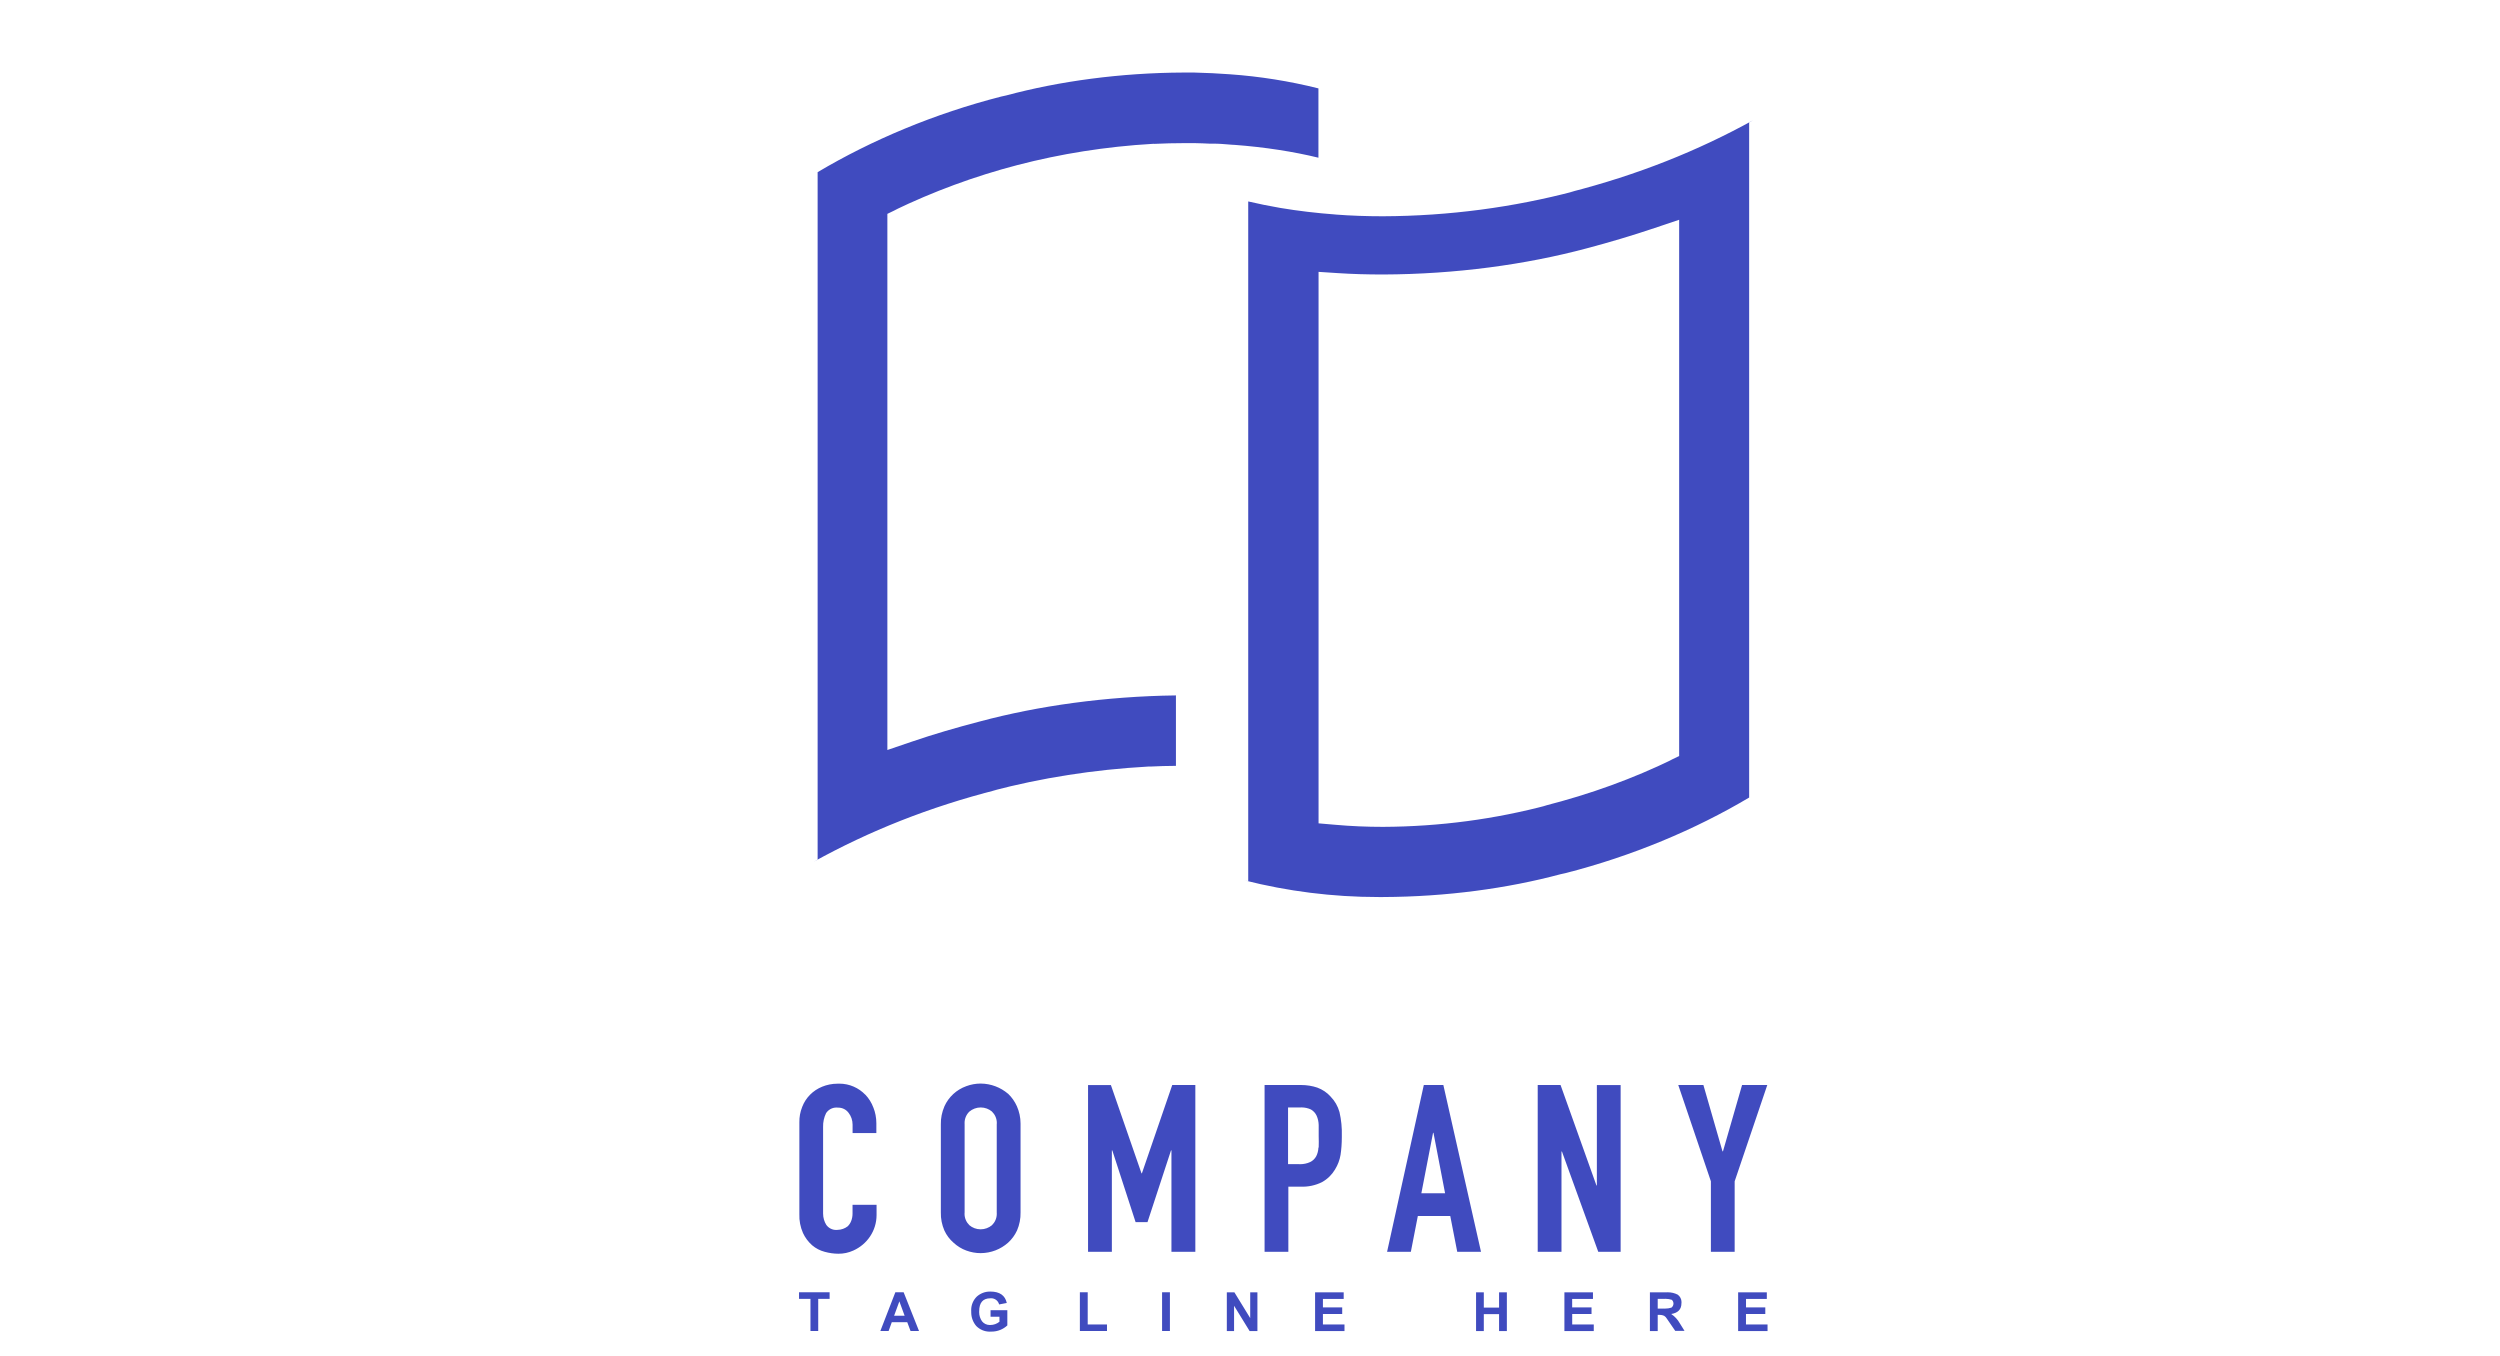
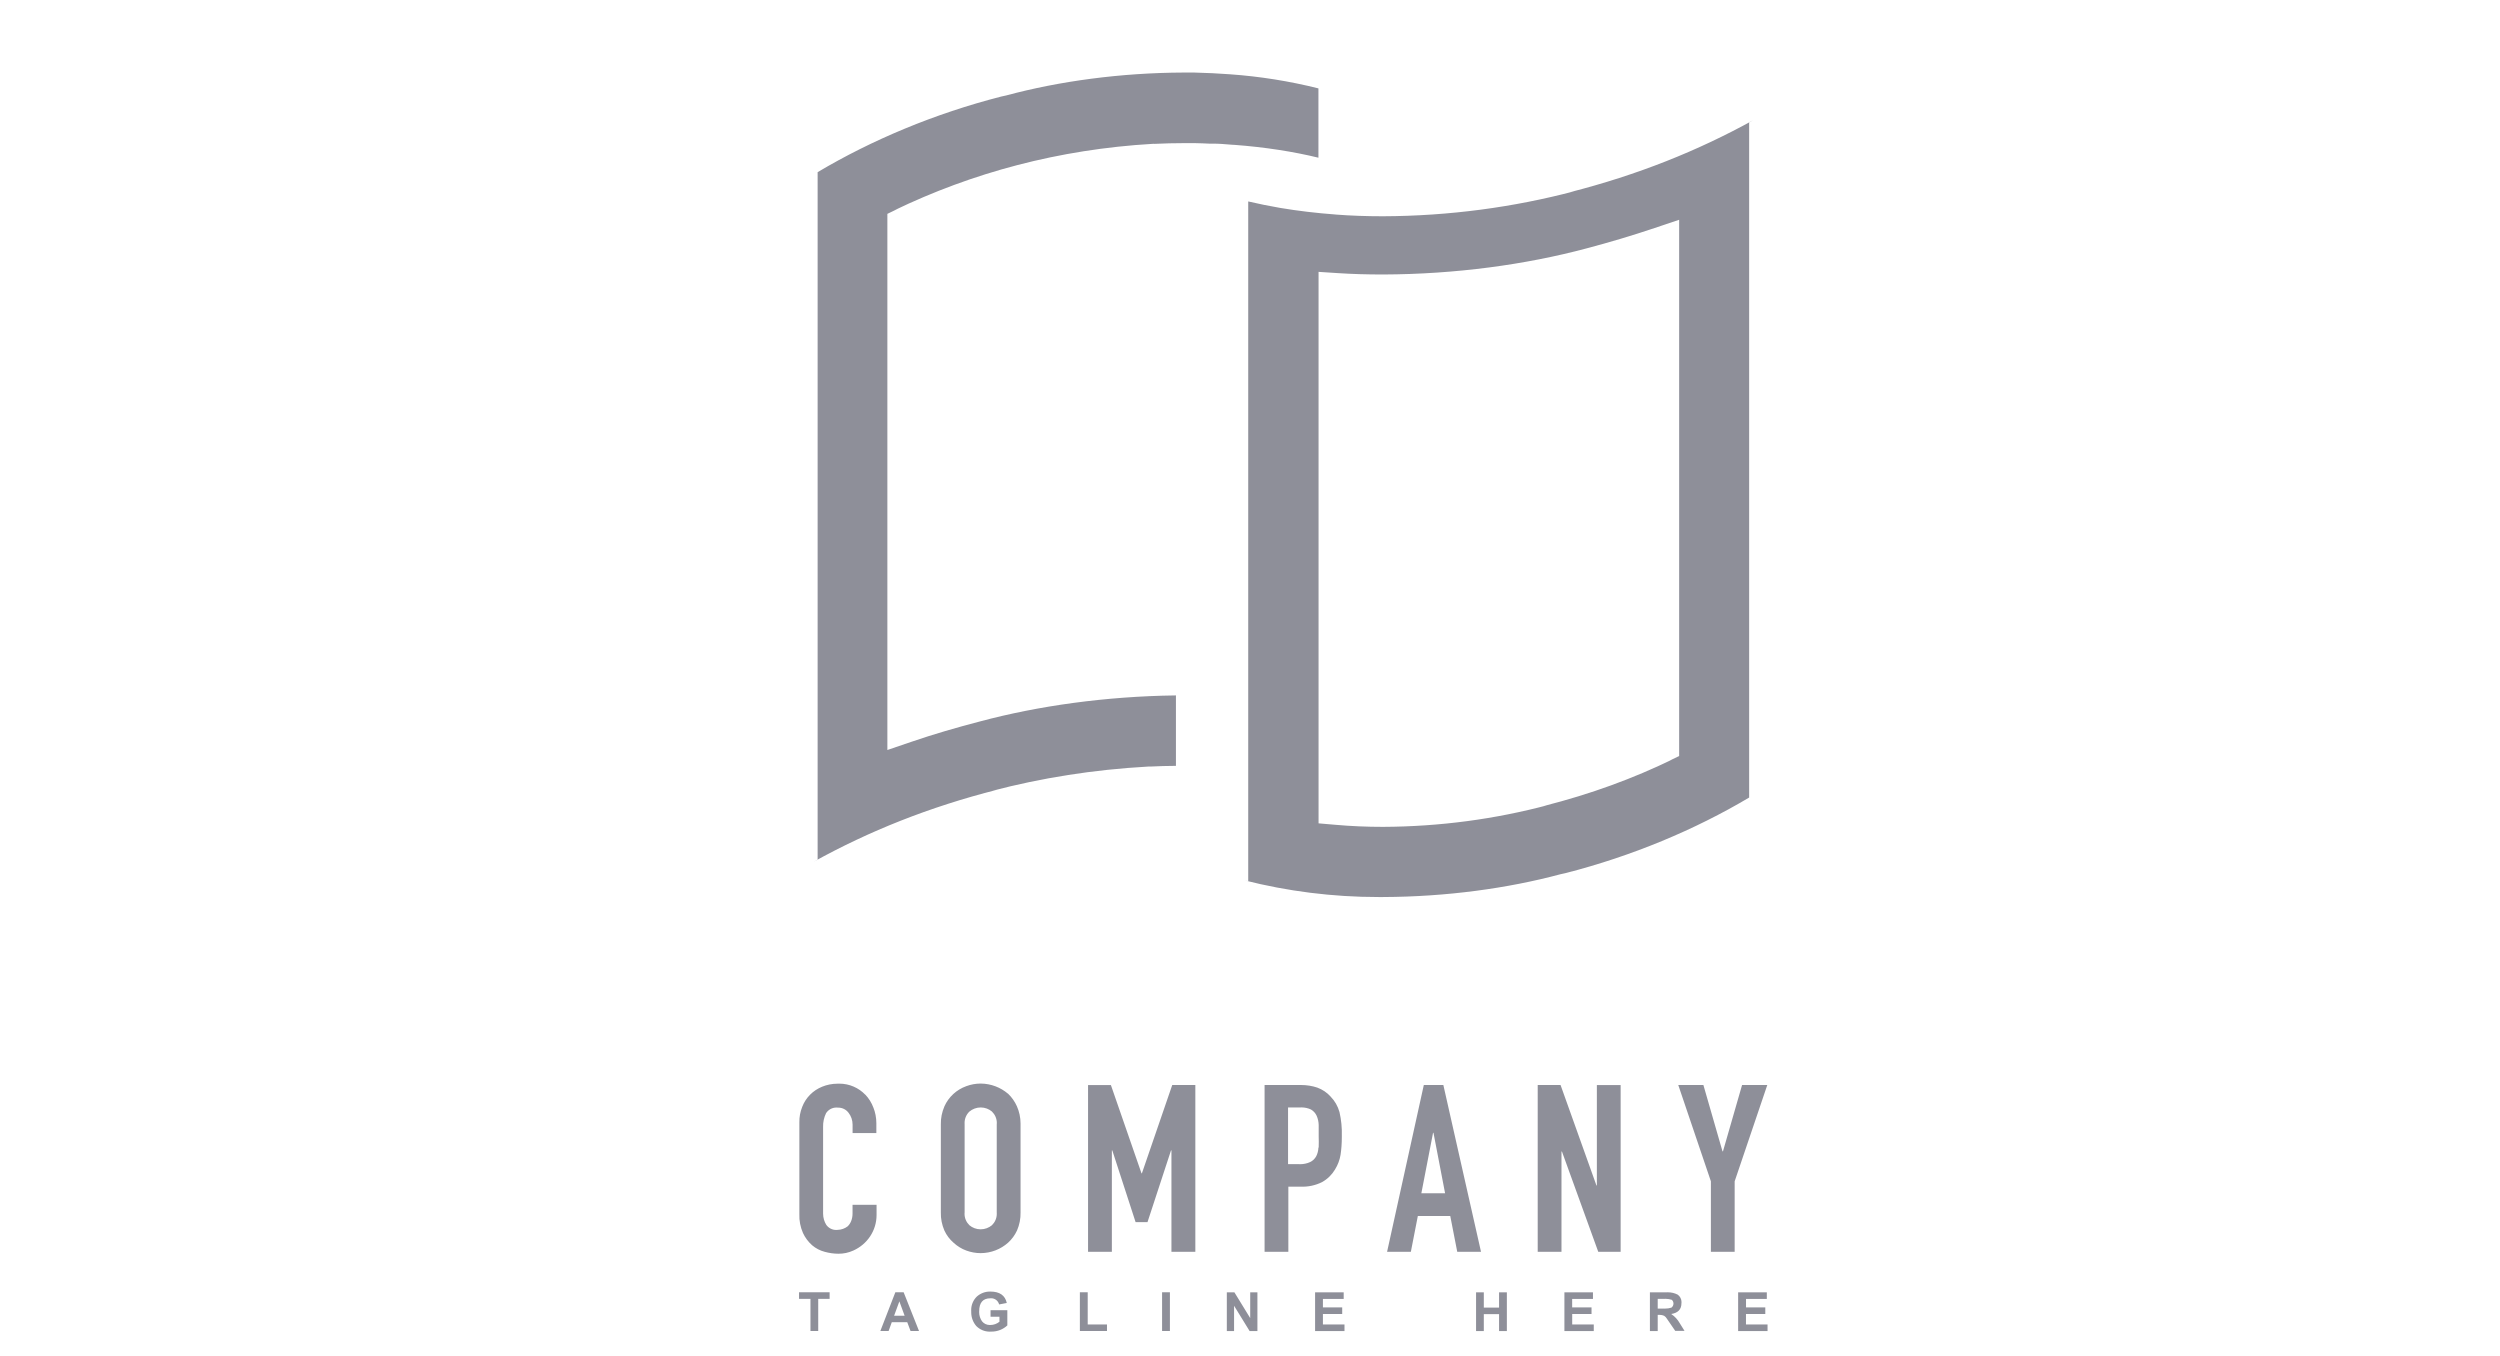
<svg xmlns="http://www.w3.org/2000/svg" version="1.1" width="59" height="32" viewBox="0 0 59 32">
-   <path fill="#404bbf" d="M28.637 3.391h-0.078c-0.12-0.007-0.24-0.010-0.36-0.013h-0.26c-0.227 0-0.458 0.006-0.688 0.017-0.008-0.001-0.017-0.001-0.026-0.001s-0.018 0-0.027 0.001l0.001-0c-2.206 0.129-4.255 0.68-6.106 1.575l0.096-0.042-0.247 0.119v12.653l0.578-0.197c0.507-0.174 1.048-0.331 1.607-0.477 1.382-0.37 2.973-0.592 4.612-0.614l0.013-0v1.662c-0.207 0.001-0.407 0.007-0.609 0.017h-0.048c-1.299 0.073-2.516 0.268-3.688 0.575l0.129-0.029c-1.61 0.409-3.021 0.975-4.333 1.7l0.093-0.047v-16.227c1.281-0.761 2.762-1.382 4.331-1.784l0.118-0.026c1.256-0.338 2.7-0.535 4.189-0.541h0.247c0.292 0.007 0.577 0.021 0.845 0.041 0.705 0.050 1.403 0.161 2.089 0.333v1.636c-0.583-0.143-1.274-0.251-1.981-0.303l-0.042-0.002-0.042-0.003c-0.141-0.012-0.282-0.024-0.414-0.024zM31.516 5.063c0.363 0.028 0.739 0.041 1.119 0.041 1.569-0.006 3.086-0.212 4.533-0.594l-0.125 0.028c1.61-0.411 3.020-0.977 4.331-1.7l-0.094 0.047v15.937c-1.281 0.761-2.762 1.381-4.331 1.783l-0.118 0.026c-1.257 0.337-2.7 0.533-4.189 0.539h-0.004c-0.031 0-0.067 0-0.103 0-1.093 0-2.153-0.137-3.166-0.394l0.089 0.019v-16.041c0.246 0.057 0.499 0.109 0.756 0.153 0.422 0.071 0.867 0.123 1.301 0.155zM39.627 5.187l-0.578 0.194c-0.531 0.179-1.069 0.339-1.607 0.481-1.44 0.385-3.094 0.61-4.8 0.616h-0.004c-0.377 0-0.724-0.010-1.059-0.032l-0.461-0.030v13.015l0.396 0.034c0.367 0.033 0.746 0.049 1.127 0.049 1.347-0.006 2.649-0.184 3.89-0.514l-0.107 0.024c1.134-0.288 2.118-0.652 3.051-1.104l-0.094 0.041 0.247-0.119v-12.656z" />
-   <path fill="#404bbf" d="M20.421 25.835c-0.155-0.161-0.373-0.261-0.613-0.261-0.011 0-0.021 0-0.032 0.001l0.002-0c-0.004-0-0.008-0-0.013-0-0.129 0-0.252 0.026-0.365 0.072l0.006-0.002c-0.22 0.088-0.39 0.26-0.473 0.475l-0.002 0.006c-0.046 0.114-0.068 0.236-0.066 0.359v2.168c-0.006 0.153 0.024 0.305 0.085 0.445 0.051 0.111 0.125 0.21 0.217 0.291 0.086 0.073 0.188 0.126 0.297 0.154 0.106 0.029 0.215 0.045 0.324 0.045 0.121 0.001 0.24-0.025 0.35-0.075 0.325-0.145 0.548-0.465 0.549-0.837v-0.242h-0.567v0.193c0 0.004 0 0.009 0 0.013 0 0.065-0.012 0.127-0.035 0.183l0.001-0.003c-0.019 0.048-0.047 0.089-0.082 0.122l-0 0c-0.065 0.050-0.147 0.081-0.237 0.083h-0c-0.010 0.001-0.021 0.002-0.033 0.002-0.095 0-0.18-0.046-0.232-0.118l-0.001-0.001c-0.048-0.076-0.076-0.169-0.076-0.269 0-0.008 0-0.015 0-0.023l-0 0.001v-2.022c-0.003-0.112 0.021-0.223 0.070-0.324 0.052-0.080 0.142-0.133 0.244-0.133 0.012 0 0.023 0.001 0.035 0.002l-0.001-0c0.003-0 0.007-0 0.011-0 0.099 0 0.187 0.048 0.242 0.122l0.001 0.001c0.059 0.076 0.094 0.173 0.094 0.279 0 0.004-0 0.009-0 0.013v-0.001 0.187h0.561v-0.221c0-0.003 0-0.006 0-0.010 0-0.133-0.025-0.26-0.072-0.377l0.002 0.007c-0.044-0.119-0.109-0.22-0.19-0.306l0 0zM23.788 25.811c-0.173-0.147-0.398-0.237-0.644-0.239h-0c-0.115 0-0.23 0.021-0.338 0.061-0.234 0.084-0.418 0.256-0.517 0.475l-0.002 0.006c-0.057 0.132-0.086 0.275-0.083 0.42v2.079c-0.004 0.146 0.025 0.291 0.083 0.426 0.051 0.112 0.126 0.211 0.219 0.291 0.087 0.080 0.189 0.143 0.299 0.183 0.109 0.040 0.223 0.061 0.338 0.061 0.248-0.001 0.474-0.093 0.646-0.245l-0.001 0.001c0.090-0.081 0.163-0.18 0.214-0.291 0.058-0.134 0.086-0.279 0.083-0.426v-2.079c0-0.005 0-0.012 0-0.018 0-0.145-0.031-0.283-0.086-0.408l0.003 0.006c-0.053-0.119-0.125-0.22-0.213-0.304l-0-0zM23.523 28.614c0.001 0.010 0.001 0.021 0.001 0.032 0 0.106-0.044 0.201-0.114 0.269l-0 0c-0.072 0.060-0.165 0.097-0.267 0.097s-0.195-0.037-0.267-0.098l0.001 0c-0.070-0.068-0.114-0.163-0.114-0.268 0-0.012 0.001-0.023 0.002-0.035l-0 0.001v-2.079c-0.001-0.010-0.001-0.021-0.001-0.032 0-0.105 0.044-0.201 0.114-0.268l0-0c0.072-0.060 0.165-0.097 0.267-0.097s0.195 0.037 0.267 0.098l-0.001-0c0.070 0.068 0.114 0.163 0.114 0.268 0 0.011-0 0.023-0.002 0.034l0-0.001v2.080zM28.21 29.543v-3.937h-0.545l-0.716 2.084h-0.010l-0.722-2.083h-0.539v3.936h0.562v-2.394h0.010l0.55 1.693h0.281l0.555-1.693h0.010v2.394h0.562zM31.405 25.882c-0.086-0.097-0.196-0.171-0.318-0.215-0.115-0.039-0.248-0.061-0.386-0.061-0.008 0-0.015 0-0.023 0l0.001-0h-0.835v3.937h0.561v-1.538h0.289c0.175 0.008 0.349-0.029 0.506-0.107 0.129-0.072 0.233-0.175 0.306-0.297l0.002-0.004c0.065-0.105 0.109-0.221 0.129-0.343 0.019-0.124 0.030-0.267 0.030-0.412 0-0.012-0-0.025-0-0.037l0 0.002c0.006-0.189-0.013-0.378-0.055-0.562-0.040-0.142-0.111-0.264-0.207-0.362l0 0zM31.115 27.082c-0.003 0.075-0.021 0.145-0.053 0.208l0.001-0.003c-0.032 0.060-0.082 0.108-0.143 0.137l-0.002 0.001c-0.069 0.032-0.15 0.050-0.235 0.050-0.010 0-0.020-0-0.030-0.001l0.001 0h-0.256v-1.338h0.289c0.008-0 0.017-0.001 0.027-0.001 0.082 0 0.16 0.018 0.229 0.051l-0.003-0.001c0.058 0.034 0.103 0.083 0.131 0.143l0.001 0.002c0.031 0.069 0.047 0.144 0.049 0.219v0.262c0 0.091 0.006 0.186 0 0.27h-0.006zM34.062 25.606h-0.46l-0.867 3.937h0.561l0.165-0.846h0.765l0.165 0.846h0.561l-0.889-3.937zM33.544 28.161l0.276-1.427h0.010l0.274 1.427h-0.561zM37.686 27.977h-0.010l-0.847-2.371h-0.539v3.937h0.561v-2.367h0.011l0.857 2.367h0.528v-3.936h-0.561v2.371zM41.113 25.606l-0.451 1.566h-0.011l-0.451-1.566h-0.593l0.77 2.273v1.663h0.561v-1.663l0.77-2.273h-0.594zM18.857 30.654h0.27v0.758h0.183v-0.759h0.269v-0.155h-0.722v0.156zM21.13 30.498l-0.354 0.914h0.195l0.075-0.208h0.365l0.078 0.208h0.2l-0.363-0.914h-0.195zM21.101 31.051l0.124-0.339 0.124 0.339h-0.249zM23.376 31.075h0.211v0.118c-0.059 0.048-0.135 0.077-0.217 0.077h-0c-0.004 0-0.009 0-0.013 0-0.073 0-0.139-0.034-0.181-0.087l-0-0c-0.043-0.061-0.068-0.136-0.068-0.218 0-0.007 0-0.014 0.001-0.021l-0 0.001c0-0.203 0.088-0.305 0.263-0.305 0.006-0.001 0.013-0.001 0.020-0.001 0.090 0 0.166 0.062 0.187 0.145l0 0.001 0.181-0.035c-0.039-0.178-0.167-0.269-0.387-0.269-0.004-0-0.008-0-0.012-0-0.118 0-0.226 0.045-0.308 0.118l0-0c-0.082 0.081-0.133 0.193-0.133 0.317 0 0.012 0 0.024 0.001 0.036l-0-0.002c-0 0.006-0 0.014-0 0.021 0 0.123 0.044 0.235 0.118 0.322l-0.001-0.001c0.081 0.083 0.194 0.135 0.319 0.135 0.010 0 0.020-0 0.029-0.001l-0.001 0c0.004 0 0.010 0 0.015 0 0.144 0 0.275-0.055 0.373-0.146l-0 0v-0.36h-0.396v0.154zM25.67 30.498h-0.185v0.914h0.64v-0.155h-0.455v-0.759zM27.61 30.498h-0.185v0.914h0.185v-0.914zM29.506 31.109l-0.374-0.61h-0.179v0.914h0.171v-0.597l0.367 0.597h0.184v-0.914h-0.17v0.611zM31.221 31.010h0.455v-0.155h-0.455v-0.2h0.49v-0.156h-0.675v0.914h0.694v-0.155h-0.509v-0.247zM35.378 30.859h-0.36v-0.36h-0.183v0.914h0.183v-0.4h0.36v0.4h0.184v-0.914h-0.184v0.361zM37.103 31.010h0.457v-0.155h-0.457v-0.2h0.491v-0.156h-0.674v0.914h0.693v-0.155h-0.509v-0.247zM39.442 31.010c0.159-0.025 0.24-0.109 0.24-0.254 0.001-0.008 0.002-0.017 0.002-0.026 0-0.073-0.036-0.138-0.091-0.177l-0.001-0c-0.068-0.035-0.147-0.055-0.232-0.055-0.013 0-0.025 0-0.037 0.001l0.002-0h-0.387v0.914h0.184v-0.382h0.036c0.004-0 0.010-0 0.015-0 0.036 0 0.070 0.008 0.101 0.022l-0.002-0.001c0.027 0.017 0.049 0.039 0.065 0.067l0.199 0.29h0.219l-0.111-0.178c-0.050-0.089-0.118-0.163-0.2-0.218l-0.002-0.001zM39.257 30.883h-0.135v-0.229h0.145c0.012-0.001 0.025-0.002 0.039-0.002 0.053 0 0.104 0.009 0.151 0.024l-0.003-0.001c0.025 0.022 0.040 0.054 0.040 0.089 0 0.039-0.019 0.074-0.048 0.096l-0 0c-0.046 0.015-0.098 0.023-0.153 0.023-0.012 0-0.024-0-0.036-0.001l0.002 0zM41.206 31.010h0.455v-0.155h-0.455v-0.2h0.491v-0.156h-0.677v0.914h0.694v-0.155h-0.509v-0.247z" />
+   <path fill="#8e8f99" d="M28.637 3.391h-0.078c-0.12-0.007-0.24-0.010-0.36-0.013h-0.26c-0.227 0-0.458 0.006-0.688 0.017-0.008-0.001-0.017-0.001-0.026-0.001s-0.018 0-0.027 0.001l0.001-0c-2.206 0.129-4.255 0.68-6.106 1.575l0.096-0.042-0.247 0.119v12.653l0.578-0.197c0.507-0.174 1.048-0.331 1.607-0.477 1.382-0.37 2.973-0.592 4.612-0.614l0.013-0v1.662c-0.207 0.001-0.407 0.007-0.609 0.017h-0.048c-1.299 0.073-2.516 0.268-3.688 0.575l0.129-0.029c-1.61 0.409-3.021 0.975-4.333 1.7l0.093-0.047v-16.227c1.281-0.761 2.762-1.382 4.331-1.784l0.118-0.026c1.256-0.338 2.7-0.535 4.189-0.541h0.247c0.292 0.007 0.577 0.021 0.845 0.041 0.705 0.050 1.403 0.161 2.089 0.333v1.636c-0.583-0.143-1.274-0.251-1.981-0.303l-0.042-0.002-0.042-0.003c-0.141-0.012-0.282-0.024-0.414-0.024zM31.516 5.063c0.363 0.028 0.739 0.041 1.119 0.041 1.569-0.006 3.086-0.212 4.533-0.594l-0.125 0.028c1.61-0.411 3.020-0.977 4.331-1.7l-0.094 0.047v15.937c-1.281 0.761-2.762 1.381-4.331 1.783l-0.118 0.026c-1.257 0.337-2.7 0.533-4.189 0.539h-0.004c-0.031 0-0.067 0-0.103 0-1.093 0-2.153-0.137-3.166-0.394l0.089 0.019v-16.041c0.246 0.057 0.499 0.109 0.756 0.153 0.422 0.071 0.867 0.123 1.301 0.155zM39.627 5.187l-0.578 0.194c-0.531 0.179-1.069 0.339-1.607 0.481-1.44 0.385-3.094 0.61-4.8 0.616h-0.004c-0.377 0-0.724-0.010-1.059-0.032l-0.461-0.030v13.015l0.396 0.034c0.367 0.033 0.746 0.049 1.127 0.049 1.347-0.006 2.649-0.184 3.89-0.514l-0.107 0.024c1.134-0.288 2.118-0.652 3.051-1.104l-0.094 0.041 0.247-0.119v-12.656z" />
+   <path fill="#8e8f99" d="M20.421 25.835c-0.155-0.161-0.373-0.261-0.613-0.261-0.011 0-0.021 0-0.032 0.001l0.002-0c-0.004-0-0.008-0-0.013-0-0.129 0-0.252 0.026-0.365 0.072l0.006-0.002c-0.22 0.088-0.39 0.26-0.473 0.475l-0.002 0.006c-0.046 0.114-0.068 0.236-0.066 0.359v2.168c-0.006 0.153 0.024 0.305 0.085 0.445 0.051 0.111 0.125 0.21 0.217 0.291 0.086 0.073 0.188 0.126 0.297 0.154 0.106 0.029 0.215 0.045 0.324 0.045 0.121 0.001 0.24-0.025 0.35-0.075 0.325-0.145 0.548-0.465 0.549-0.837v-0.242h-0.567v0.193c0 0.004 0 0.009 0 0.013 0 0.065-0.012 0.127-0.035 0.183l0.001-0.003c-0.019 0.048-0.047 0.089-0.082 0.122l-0 0c-0.065 0.050-0.147 0.081-0.237 0.083h-0c-0.010 0.001-0.021 0.002-0.033 0.002-0.095 0-0.18-0.046-0.232-0.118l-0.001-0.001c-0.048-0.076-0.076-0.169-0.076-0.269 0-0.008 0-0.015 0-0.023l-0 0.001v-2.022c-0.003-0.112 0.021-0.223 0.070-0.324 0.052-0.080 0.142-0.133 0.244-0.133 0.012 0 0.023 0.001 0.035 0.002l-0.001-0c0.003-0 0.007-0 0.011-0 0.099 0 0.187 0.048 0.242 0.122l0.001 0.001c0.059 0.076 0.094 0.173 0.094 0.279 0 0.004-0 0.009-0 0.013v-0.001 0.187h0.561v-0.221c0-0.003 0-0.006 0-0.010 0-0.133-0.025-0.26-0.072-0.377l0.002 0.007c-0.044-0.119-0.109-0.22-0.19-0.306l0 0zM23.788 25.811c-0.173-0.147-0.398-0.237-0.644-0.239h-0c-0.115 0-0.23 0.021-0.338 0.061-0.234 0.084-0.418 0.256-0.517 0.475l-0.002 0.006c-0.057 0.132-0.086 0.275-0.083 0.42v2.079c-0.004 0.146 0.025 0.291 0.083 0.426 0.051 0.112 0.126 0.211 0.219 0.291 0.087 0.080 0.189 0.143 0.299 0.183 0.109 0.040 0.223 0.061 0.338 0.061 0.248-0.001 0.474-0.093 0.646-0.245l-0.001 0.001c0.090-0.081 0.163-0.18 0.214-0.291 0.058-0.134 0.086-0.279 0.083-0.426v-2.079c0-0.005 0-0.012 0-0.018 0-0.145-0.031-0.283-0.086-0.408l0.003 0.006c-0.053-0.119-0.125-0.22-0.213-0.304l-0-0zM23.523 28.614c0.001 0.010 0.001 0.021 0.001 0.032 0 0.106-0.044 0.201-0.114 0.269l-0 0c-0.072 0.060-0.165 0.097-0.267 0.097s-0.195-0.037-0.267-0.098l0.001 0c-0.070-0.068-0.114-0.163-0.114-0.268 0-0.012 0.001-0.023 0.002-0.035l-0 0.001v-2.079c-0.001-0.010-0.001-0.021-0.001-0.032 0-0.105 0.044-0.201 0.114-0.268l0-0c0.072-0.060 0.165-0.097 0.267-0.097s0.195 0.037 0.267 0.098l-0.001-0c0.070 0.068 0.114 0.163 0.114 0.268 0 0.011-0 0.023-0.002 0.034l0-0.001v2.080zM28.21 29.543v-3.937h-0.545l-0.716 2.084h-0.010l-0.722-2.083h-0.539v3.936h0.562v-2.394h0.010l0.55 1.693h0.281l0.555-1.693h0.010v2.394h0.562zM31.405 25.882c-0.086-0.097-0.196-0.171-0.318-0.215-0.115-0.039-0.248-0.061-0.386-0.061-0.008 0-0.015 0-0.023 0l0.001-0h-0.835v3.937h0.561v-1.538h0.289c0.175 0.008 0.349-0.029 0.506-0.107 0.129-0.072 0.233-0.175 0.306-0.297l0.002-0.004c0.065-0.105 0.109-0.221 0.129-0.343 0.019-0.124 0.030-0.267 0.030-0.412 0-0.012-0-0.025-0-0.037l0 0.002c0.006-0.189-0.013-0.378-0.055-0.562-0.040-0.142-0.111-0.264-0.207-0.362l0 0zM31.115 27.082c-0.003 0.075-0.021 0.145-0.053 0.208l0.001-0.003c-0.032 0.060-0.082 0.108-0.143 0.137l-0.002 0.001c-0.069 0.032-0.15 0.050-0.235 0.050-0.010 0-0.020-0-0.030-0.001l0.001 0h-0.256v-1.338h0.289c0.008-0 0.017-0.001 0.027-0.001 0.082 0 0.16 0.018 0.229 0.051l-0.003-0.001c0.058 0.034 0.103 0.083 0.131 0.143l0.001 0.002c0.031 0.069 0.047 0.144 0.049 0.219v0.262c0 0.091 0.006 0.186 0 0.27h-0.006zM34.062 25.606h-0.46l-0.867 3.937h0.561l0.165-0.846h0.765l0.165 0.846h0.561l-0.889-3.937zM33.544 28.161l0.276-1.427h0.010l0.274 1.427h-0.561zM37.686 27.977h-0.010l-0.847-2.371h-0.539v3.937h0.561v-2.367h0.011l0.857 2.367h0.528v-3.936h-0.561v2.371zM41.113 25.606l-0.451 1.566h-0.011l-0.451-1.566h-0.593l0.77 2.273v1.663h0.561v-1.663l0.77-2.273h-0.594zM18.857 30.654h0.27v0.758h0.183v-0.759h0.269v-0.155h-0.722v0.156zM21.13 30.498l-0.354 0.914h0.195l0.075-0.208h0.365l0.078 0.208h0.2l-0.363-0.914h-0.195zM21.101 31.051l0.124-0.339 0.124 0.339h-0.249zM23.376 31.075h0.211v0.118c-0.059 0.048-0.135 0.077-0.217 0.077h-0c-0.004 0-0.009 0-0.013 0-0.073 0-0.139-0.034-0.181-0.087l-0-0c-0.043-0.061-0.068-0.136-0.068-0.218 0-0.007 0-0.014 0.001-0.021l-0 0.001c0-0.203 0.088-0.305 0.263-0.305 0.006-0.001 0.013-0.001 0.020-0.001 0.090 0 0.166 0.062 0.187 0.145l0 0.001 0.181-0.035c-0.039-0.178-0.167-0.269-0.387-0.269-0.004-0-0.008-0-0.012-0-0.118 0-0.226 0.045-0.308 0.118l0-0c-0.082 0.081-0.133 0.193-0.133 0.317 0 0.012 0 0.024 0.001 0.036l-0-0.002c-0 0.006-0 0.014-0 0.021 0 0.123 0.044 0.235 0.118 0.322l-0.001-0.001c0.081 0.083 0.194 0.135 0.319 0.135 0.010 0 0.020-0 0.029-0.001l-0.001 0c0.004 0 0.010 0 0.015 0 0.144 0 0.275-0.055 0.373-0.146l-0 0v-0.36h-0.396v0.154zM25.67 30.498h-0.185v0.914h0.64v-0.155h-0.455v-0.759zM27.61 30.498h-0.185v0.914h0.185v-0.914zM29.506 31.109l-0.374-0.61h-0.179v0.914h0.171v-0.597l0.367 0.597h0.184v-0.914h-0.17v0.611zM31.221 31.010h0.455v-0.155h-0.455v-0.2h0.49v-0.156h-0.675v0.914h0.694v-0.155h-0.509v-0.247zM35.378 30.859h-0.36v-0.36h-0.183v0.914h0.183v-0.4h0.36v0.4h0.184v-0.914h-0.184v0.361zM37.103 31.010h0.457v-0.155h-0.457v-0.2h0.491v-0.156h-0.674v0.914h0.693v-0.155h-0.509v-0.247zM39.442 31.010c0.159-0.025 0.24-0.109 0.24-0.254 0.001-0.008 0.002-0.017 0.002-0.026 0-0.073-0.036-0.138-0.091-0.177l-0.001-0c-0.068-0.035-0.147-0.055-0.232-0.055-0.013 0-0.025 0-0.037 0.001l0.002-0h-0.387v0.914h0.184v-0.382h0.036c0.004-0 0.010-0 0.015-0 0.036 0 0.070 0.008 0.101 0.022l-0.002-0.001c0.027 0.017 0.049 0.039 0.065 0.067l0.199 0.29h0.219l-0.111-0.178c-0.050-0.089-0.118-0.163-0.2-0.218l-0.002-0.001zM39.257 30.883h-0.135v-0.229h0.145c0.012-0.001 0.025-0.002 0.039-0.002 0.053 0 0.104 0.009 0.151 0.024l-0.003-0.001c0.025 0.022 0.040 0.054 0.040 0.089 0 0.039-0.019 0.074-0.048 0.096l-0 0c-0.046 0.015-0.098 0.023-0.153 0.023-0.012 0-0.024-0-0.036-0.001l0.002 0zM41.206 31.010h0.455v-0.155h-0.455v-0.2h0.491v-0.156h-0.677v0.914h0.694v-0.155h-0.509v-0.247z" />
</svg>
